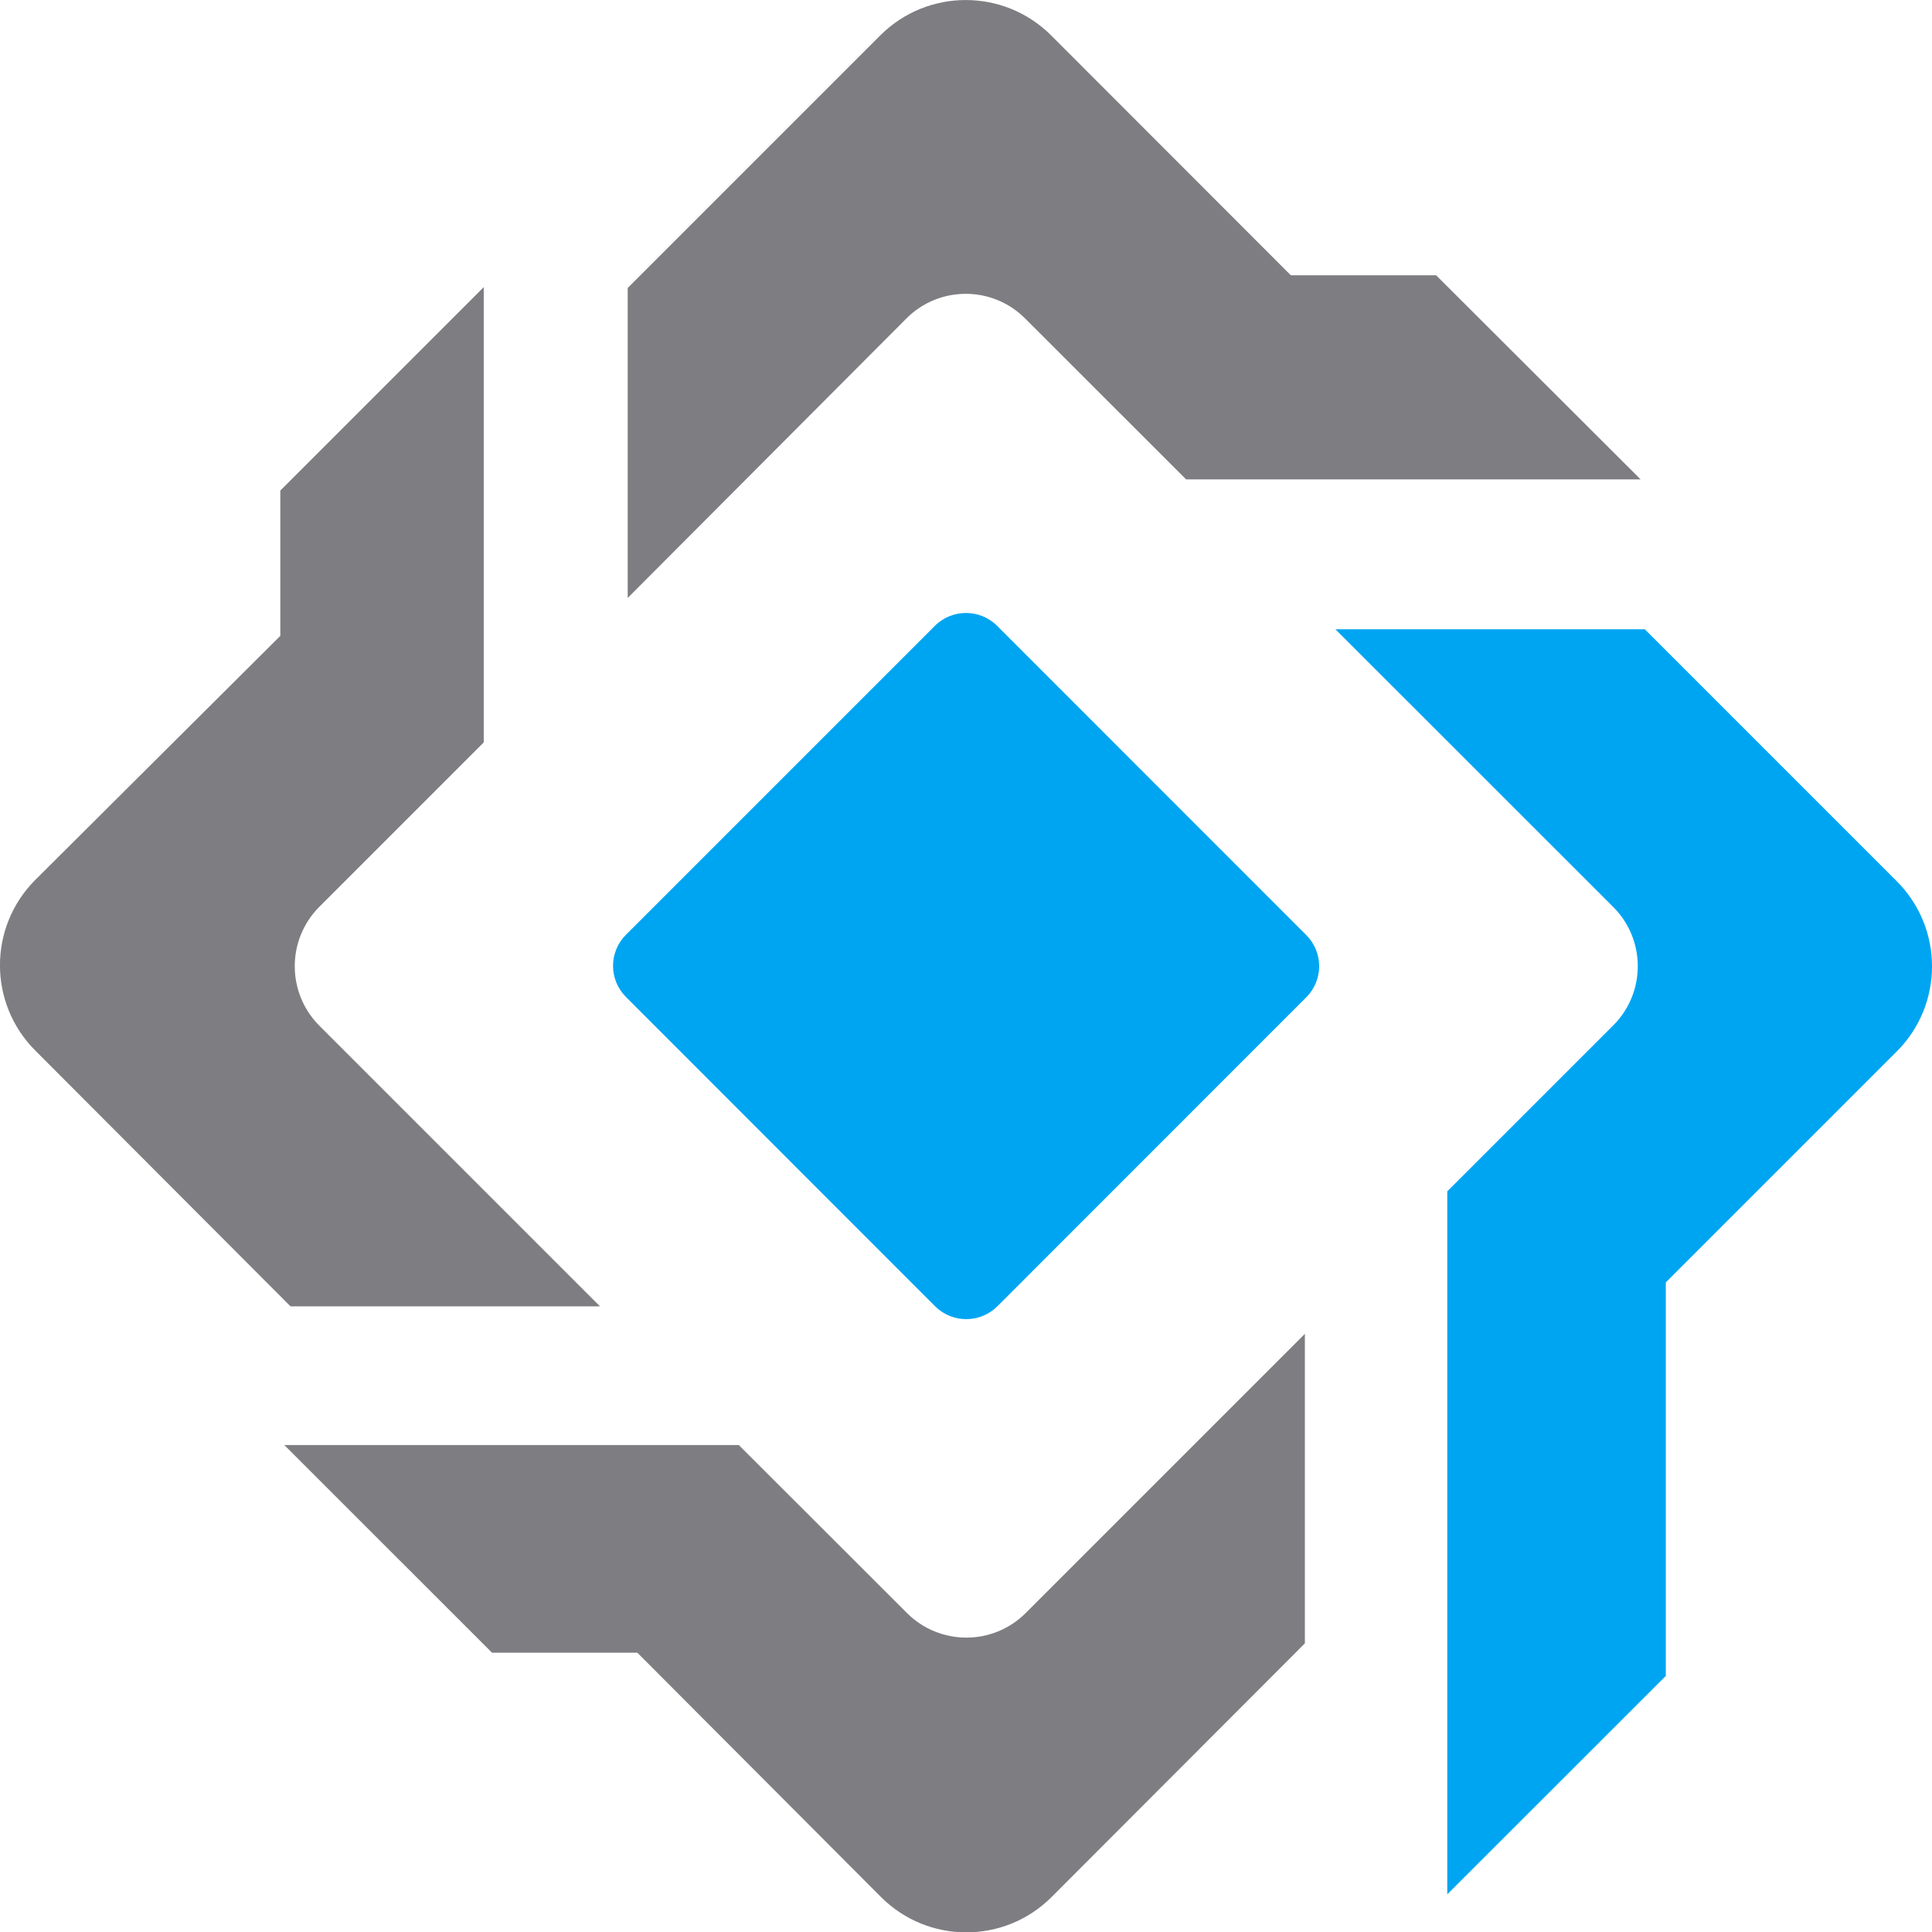
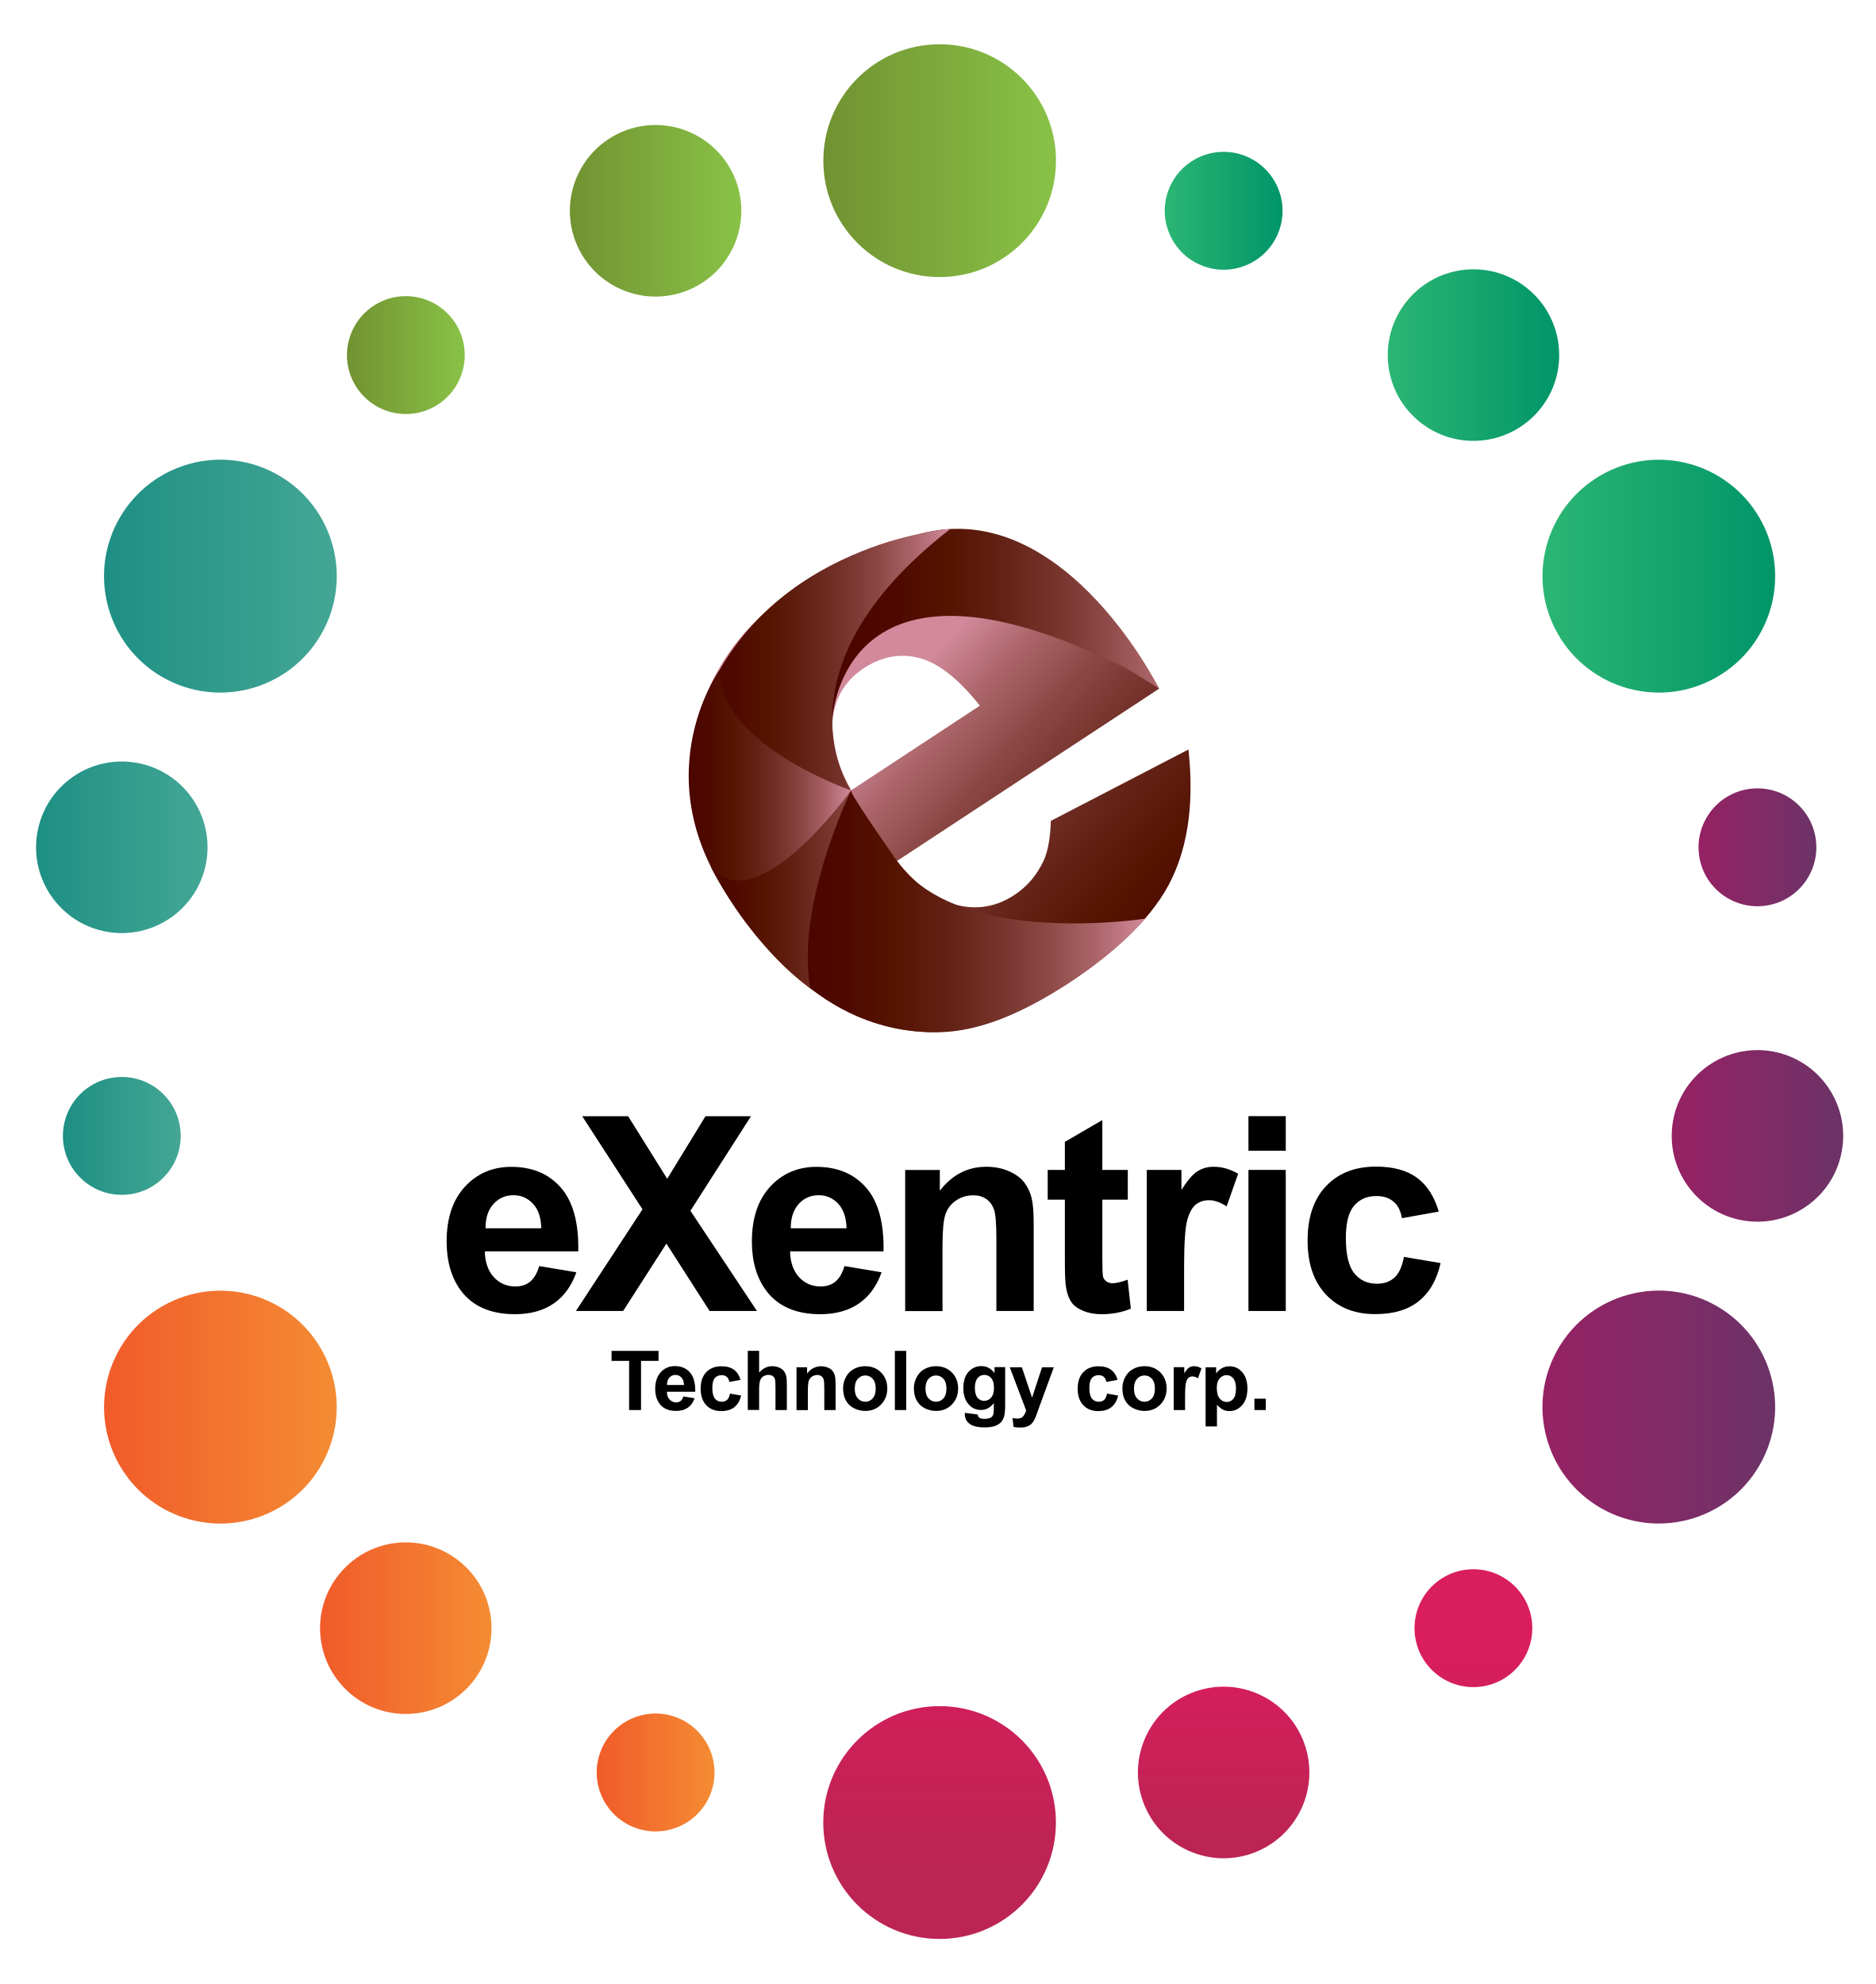
- <svg xmlns="http://www.w3.org/2000/svg" id="Layer_1" data-name="Layer 1" viewBox="0 0 199.45 199.44">
+ <svg xmlns="http://www.w3.org/2000/svg" width="139" height="147" viewBox="0 0 139 147" fill="none">
+   <path d="M39.952 93.807L42.704 94.267C42.352 95.276 41.791 96.047 41.027 96.579C40.263 97.104 39.307 97.373 38.161 97.373C36.347 97.373 34.998 96.782 34.126 95.593C33.44 94.643 33.093 93.443 33.093 91.992C33.093 90.259 33.547 88.904 34.449 87.924C35.356 86.945 36.496 86.455 37.881 86.455C39.433 86.455 40.663 86.968 41.558 87.996C42.459 89.023 42.889 90.594 42.847 92.714H35.923C35.941 93.532 36.168 94.171 36.592 94.631C37.015 95.085 37.547 95.318 38.185 95.318C38.621 95.318 38.985 95.199 39.278 94.966C39.576 94.709 39.803 94.333 39.952 93.807ZM40.107 91.012C40.09 90.212 39.881 89.602 39.487 89.184C39.093 88.766 38.615 88.557 38.048 88.557C37.445 88.557 36.944 88.778 36.556 89.214C36.162 89.656 35.971 90.253 35.977 91.006H40.107V91.012Z" fill="black" />
+   <path d="M42.674 97.134L47.605 89.602L43.14 82.704H46.542L49.437 87.339L52.273 82.704H55.645L51.157 89.71L56.087 97.134H52.577L49.378 92.141L46.172 97.134H42.674Z" fill="black" />
+   <path d="M62.57 93.807L65.322 94.267C64.969 95.276 64.408 96.047 63.644 96.579C62.88 97.104 61.925 97.373 60.779 97.373C58.964 97.373 57.615 96.782 56.744 95.593C56.057 94.643 55.711 93.443 55.711 91.992C55.711 90.259 56.165 88.904 57.066 87.924C57.973 86.945 59.114 86.455 60.498 86.455C62.05 86.455 63.28 86.968 64.175 87.996C65.077 89.023 65.507 90.594 65.465 92.714H58.541C58.558 93.532 58.785 94.171 59.209 94.631C59.633 95.085 60.164 95.318 60.803 95.318C61.239 95.318 61.603 95.199 61.895 94.966C62.194 94.709 62.42 94.333 62.57 93.807ZM62.725 91.012C62.707 90.212 62.498 89.602 62.104 89.184C61.71 88.766 61.233 88.557 60.666 88.557C60.063 88.557 59.561 88.778 59.173 89.214C58.779 89.656 58.588 90.253 58.594 91.006H62.725V91.012Z" fill="black" />
+   <path d="M76.591 97.134H73.828V91.8C73.828 90.671 73.768 89.943 73.649 89.608C73.529 89.28 73.338 89.017 73.076 88.838C72.807 88.653 72.491 88.563 72.115 88.563C71.637 88.563 71.207 88.695 70.825 88.957C70.443 89.22 70.186 89.567 70.043 90.002C69.9 90.439 69.834 91.239 69.834 92.404V97.14H67.07V86.688H69.637V88.223C70.551 87.04 71.697 86.449 73.082 86.449C73.69 86.449 74.251 86.556 74.753 86.777C75.26 86.998 75.642 87.279 75.899 87.619C76.156 87.96 76.341 88.348 76.442 88.778C76.544 89.214 76.591 89.829 76.591 90.642V97.134Z" fill="black" />
+   <path d="M83.564 86.682V88.886H81.677V93.096C81.677 93.951 81.695 94.446 81.731 94.59C81.767 94.733 81.85 94.846 81.976 94.942C82.101 95.032 82.256 95.079 82.441 95.079C82.698 95.079 83.068 94.99 83.552 94.817L83.79 96.961C83.146 97.236 82.418 97.373 81.606 97.373C81.104 97.373 80.656 97.289 80.257 97.122C79.857 96.955 79.564 96.74 79.379 96.471C79.194 96.202 79.063 95.844 78.991 95.39C78.931 95.067 78.902 94.416 78.902 93.443V88.886H77.63V86.682H78.902V84.603L81.677 82.991V86.682H83.564Z" fill="black" />
+   <path d="M87.736 97.134H84.972V86.682H87.539V88.169C87.981 87.464 88.375 87.004 88.727 86.783C89.079 86.562 89.473 86.449 89.921 86.449C90.548 86.449 91.156 86.622 91.741 86.968L90.888 89.381C90.422 89.083 89.987 88.927 89.587 88.927C89.198 88.927 88.87 89.035 88.602 89.25C88.333 89.465 88.124 89.847 87.969 90.409C87.814 90.964 87.736 92.135 87.736 93.915V97.134Z" fill="black" />
+   <path d="M92.505 85.26V82.698H95.269V85.26H92.505ZM92.505 97.134V86.682H95.269V97.134H92.505Z" fill="black" />
+   <path d="M106.605 89.77L103.877 90.259C103.787 89.716 103.578 89.304 103.25 89.029C102.928 88.754 102.504 88.617 101.985 88.617C101.298 88.617 100.749 88.856 100.337 89.328C99.925 89.805 99.722 90.6 99.722 91.717C99.722 92.959 99.931 93.831 100.349 94.345C100.767 94.858 101.322 95.115 102.026 95.115C102.552 95.115 102.982 94.966 103.316 94.667C103.65 94.369 103.889 93.855 104.026 93.126L106.742 93.586C106.462 94.834 105.918 95.772 105.119 96.411C104.319 97.05 103.244 97.367 101.901 97.367C100.373 97.367 99.155 96.883 98.248 95.921C97.341 94.954 96.887 93.622 96.887 91.914C96.887 90.188 97.341 88.844 98.254 87.882C99.167 86.921 100.397 86.437 101.955 86.437C103.226 86.437 104.241 86.712 104.987 87.261C105.739 87.811 106.277 88.647 106.605 89.77Z" fill="black" />
+   <path d="M46.614 104.474V100.831H45.313V100.091H48.793V100.831H47.497V104.474H46.614Z" fill="black" />
+   <path d="M50.631 103.465L51.467 103.602C51.359 103.907 51.192 104.146 50.959 104.301C50.727 104.462 50.434 104.54 50.088 104.54C49.539 104.54 49.127 104.361 48.864 103.997C48.655 103.71 48.548 103.346 48.548 102.904C48.548 102.378 48.685 101.966 48.96 101.667C49.234 101.369 49.581 101.219 50.004 101.219C50.476 101.219 50.852 101.375 51.121 101.685C51.395 101.996 51.527 102.474 51.515 103.119H49.413C49.419 103.369 49.485 103.561 49.616 103.698C49.748 103.835 49.909 103.907 50.1 103.907C50.231 103.907 50.345 103.871 50.434 103.799C50.518 103.74 50.583 103.626 50.631 103.465ZM50.679 102.617C50.673 102.372 50.607 102.187 50.488 102.061C50.368 101.936 50.225 101.87 50.052 101.87C49.867 101.87 49.718 101.936 49.599 102.073C49.479 102.205 49.419 102.39 49.419 102.617H50.679Z" fill="black" />
+   <path d="M54.869 102.241L54.04 102.39C54.01 102.223 53.95 102.097 53.849 102.014C53.747 101.93 53.622 101.888 53.467 101.888C53.258 101.888 53.09 101.96 52.965 102.103C52.84 102.247 52.78 102.491 52.78 102.826C52.78 103.202 52.846 103.471 52.971 103.626C53.096 103.782 53.27 103.859 53.478 103.859C53.64 103.859 53.771 103.811 53.873 103.722C53.974 103.632 54.046 103.477 54.087 103.256L54.911 103.399C54.828 103.776 54.66 104.062 54.416 104.259C54.171 104.45 53.849 104.552 53.437 104.552C52.971 104.552 52.601 104.403 52.327 104.11C52.052 103.817 51.915 103.411 51.915 102.892C51.915 102.366 52.052 101.96 52.332 101.667C52.607 101.375 52.983 101.231 53.455 101.231C53.843 101.231 54.147 101.315 54.374 101.482C54.607 101.643 54.768 101.9 54.869 102.241Z" fill="black" />
+   <path d="M56.248 100.09V101.703C56.517 101.387 56.845 101.225 57.221 101.225C57.412 101.225 57.591 101.261 57.746 101.333C57.902 101.404 58.021 101.494 58.099 101.608C58.176 101.721 58.23 101.84 58.26 101.978C58.29 102.115 58.302 102.324 58.302 102.611V104.474H57.46V102.796C57.46 102.462 57.442 102.253 57.412 102.163C57.382 102.073 57.323 102.002 57.245 101.948C57.167 101.894 57.066 101.87 56.941 101.87C56.803 101.87 56.678 101.906 56.565 101.972C56.457 102.038 56.374 102.139 56.326 102.276C56.278 102.414 56.248 102.617 56.248 102.88V104.468H55.407V100.084H56.248V100.09Z" fill="black" />
+   <path d="M61.919 104.474H61.077V102.856C61.077 102.515 61.059 102.288 61.024 102.193C60.988 102.091 60.928 102.014 60.851 101.96C60.773 101.906 60.672 101.876 60.558 101.876C60.415 101.876 60.283 101.918 60.164 101.996C60.051 102.073 59.967 102.181 59.925 102.312C59.883 102.444 59.86 102.689 59.86 103.041V104.48H59.018V101.303H59.8V101.769C60.075 101.41 60.427 101.231 60.845 101.231C61.03 101.231 61.197 101.267 61.352 101.333C61.507 101.398 61.621 101.482 61.698 101.59C61.776 101.691 61.83 101.811 61.865 101.942C61.895 102.073 61.913 102.264 61.913 102.509V104.474H61.919Z" fill="black" />
+   <path d="M62.468 102.844C62.468 102.563 62.54 102.294 62.677 102.032C62.814 101.769 63.011 101.572 63.262 101.434C63.513 101.297 63.793 101.225 64.104 101.225C64.581 101.225 64.975 101.381 65.286 101.691C65.59 102.002 65.745 102.396 65.745 102.874C65.745 103.352 65.59 103.752 65.28 104.068C64.969 104.385 64.581 104.54 64.11 104.54C63.817 104.54 63.543 104.474 63.28 104.343C63.017 104.212 62.814 104.02 62.677 103.764C62.54 103.519 62.468 103.208 62.468 102.844ZM63.334 102.886C63.334 103.202 63.405 103.441 63.561 103.608C63.71 103.776 63.895 103.859 64.116 103.859C64.337 103.859 64.516 103.776 64.665 103.608C64.814 103.441 64.886 103.196 64.886 102.88C64.886 102.569 64.814 102.33 64.665 102.163C64.516 101.996 64.331 101.912 64.116 101.912C63.895 101.912 63.71 101.996 63.561 102.163C63.405 102.33 63.334 102.575 63.334 102.886Z" fill="black" />
+   <path d="M66.306 104.474V100.09H67.148V104.474H66.306Z" fill="black" />
+   <path d="M67.715 102.844C67.715 102.563 67.787 102.294 67.924 102.032C68.061 101.769 68.258 101.572 68.509 101.434C68.76 101.297 69.04 101.225 69.351 101.225C69.828 101.225 70.222 101.381 70.533 101.691C70.837 102.002 70.992 102.396 70.992 102.874C70.992 103.352 70.837 103.752 70.527 104.068C70.216 104.385 69.828 104.54 69.357 104.54C69.064 104.54 68.79 104.474 68.527 104.343C68.264 104.212 68.061 104.02 67.924 103.764C67.781 103.519 67.715 103.208 67.715 102.844ZM68.575 102.886C68.575 103.202 68.646 103.441 68.802 103.608C68.951 103.776 69.136 103.859 69.357 103.859C69.578 103.859 69.757 103.776 69.906 103.608C70.055 103.441 70.127 103.196 70.127 102.88C70.127 102.569 70.055 102.33 69.906 102.163C69.757 101.996 69.572 101.912 69.357 101.912C69.136 101.912 68.951 101.996 68.802 102.163C68.652 102.33 68.575 102.575 68.575 102.886Z" fill="black" />
+   <path d="M71.482 104.683L72.443 104.803C72.461 104.916 72.497 104.994 72.556 105.036C72.634 105.096 72.759 105.125 72.932 105.125C73.153 105.125 73.314 105.09 73.428 105.024C73.499 104.982 73.559 104.91 73.595 104.809C73.619 104.737 73.637 104.612 73.637 104.421V103.955C73.386 104.295 73.07 104.468 72.688 104.468C72.264 104.468 71.924 104.289 71.673 103.925C71.476 103.638 71.38 103.286 71.38 102.862C71.38 102.33 71.506 101.924 71.762 101.643C72.019 101.363 72.335 101.219 72.717 101.219C73.111 101.219 73.434 101.393 73.69 101.739V101.291H74.478V104.14C74.478 104.516 74.448 104.797 74.389 104.982C74.329 105.167 74.24 105.311 74.126 105.418C74.013 105.526 73.864 105.609 73.678 105.669C73.493 105.729 73.255 105.759 72.974 105.759C72.437 105.759 72.055 105.669 71.828 105.484C71.601 105.299 71.488 105.066 71.488 104.785C71.482 104.761 71.482 104.725 71.482 104.683ZM72.234 102.82C72.234 103.154 72.3 103.405 72.431 103.561C72.562 103.716 72.723 103.794 72.914 103.794C73.117 103.794 73.29 103.716 73.434 103.555C73.577 103.393 73.649 103.154 73.649 102.844C73.649 102.515 73.583 102.27 73.446 102.109C73.308 101.948 73.141 101.87 72.932 101.87C72.729 101.87 72.568 101.948 72.437 102.103C72.3 102.265 72.234 102.503 72.234 102.82Z" fill="black" />
+   <path d="M74.819 101.303H75.714L76.472 103.555L77.212 101.303H78.084L76.962 104.361L76.765 104.916C76.693 105.102 76.621 105.245 76.556 105.34C76.49 105.436 76.412 105.52 76.329 105.579C76.239 105.639 76.138 105.687 76.007 105.723C75.881 105.759 75.738 105.77 75.577 105.77C75.415 105.77 75.254 105.753 75.099 105.723L75.022 105.066C75.153 105.09 75.272 105.108 75.38 105.108C75.577 105.108 75.72 105.048 75.816 104.934C75.911 104.821 75.983 104.672 76.03 104.498L74.819 101.303Z" fill="black" />
+   <path d="M82.805 102.241L81.976 102.39C81.946 102.223 81.886 102.097 81.785 102.014C81.683 101.93 81.558 101.888 81.403 101.888C81.194 101.888 81.027 101.96 80.901 102.103C80.776 102.247 80.716 102.491 80.716 102.826C80.716 103.202 80.782 103.471 80.907 103.626C81.033 103.782 81.206 103.859 81.415 103.859C81.576 103.859 81.707 103.811 81.809 103.722C81.91 103.632 81.982 103.477 82.023 103.256L82.847 103.399C82.764 103.776 82.597 104.062 82.352 104.259C82.107 104.45 81.785 104.552 81.373 104.552C80.907 104.552 80.537 104.403 80.263 104.11C79.988 103.817 79.851 103.411 79.851 102.892C79.851 102.366 79.988 101.96 80.269 101.667C80.543 101.375 80.919 101.231 81.391 101.231C81.779 101.231 82.083 101.315 82.31 101.482C82.543 101.643 82.71 101.9 82.805 102.241Z" fill="black" />
+   <path d="M83.164 102.844C83.164 102.563 83.235 102.294 83.373 102.032C83.51 101.769 83.707 101.572 83.957 101.434C84.208 101.297 84.489 101.225 84.799 101.225C85.277 101.225 85.671 101.381 85.981 101.691C86.285 102.002 86.441 102.396 86.441 102.874C86.441 103.352 86.285 103.752 85.975 104.068C85.665 104.385 85.277 104.54 84.805 104.54C84.513 104.54 84.238 104.474 83.975 104.343C83.713 104.212 83.51 104.02 83.373 103.764C83.229 103.519 83.164 103.208 83.164 102.844ZM84.023 102.886C84.023 103.202 84.095 103.441 84.25 103.608C84.399 103.776 84.584 103.859 84.805 103.859C85.026 103.859 85.205 103.776 85.354 103.608C85.504 103.441 85.575 103.196 85.575 102.88C85.575 102.569 85.504 102.33 85.354 102.163C85.205 101.996 85.02 101.912 84.805 101.912C84.584 101.912 84.399 101.996 84.25 102.163C84.095 102.33 84.023 102.575 84.023 102.886Z" fill="black" />
+   <path d="M87.808 104.474H86.966V101.297H87.748V101.751C87.879 101.536 87.999 101.398 88.106 101.327C88.214 101.261 88.333 101.225 88.47 101.225C88.661 101.225 88.846 101.279 89.025 101.386L88.763 102.121C88.62 102.032 88.488 101.984 88.369 101.984C88.249 101.984 88.154 102.014 88.07 102.079C87.987 102.145 87.921 102.258 87.879 102.432C87.832 102.599 87.808 102.957 87.808 103.495V104.474Z" fill="black" />
+   <path d="M89.33 101.303H90.112V101.769C90.213 101.607 90.351 101.482 90.524 101.381C90.697 101.279 90.888 101.231 91.103 101.231C91.473 101.231 91.783 101.375 92.04 101.667C92.297 101.954 92.428 102.36 92.428 102.874C92.428 103.405 92.297 103.817 92.04 104.11C91.783 104.403 91.467 104.552 91.097 104.552C90.924 104.552 90.763 104.516 90.619 104.445C90.476 104.373 90.327 104.253 90.171 104.086V105.687H89.33V101.303ZM90.16 102.832C90.16 103.19 90.231 103.453 90.374 103.62C90.518 103.793 90.691 103.877 90.894 103.877C91.091 103.877 91.252 103.799 91.383 103.644C91.515 103.489 91.58 103.232 91.58 102.874C91.58 102.539 91.515 102.294 91.383 102.133C91.252 101.972 91.085 101.888 90.888 101.888C90.685 101.888 90.512 101.966 90.374 102.127C90.225 102.288 90.16 102.521 90.16 102.832Z" fill="black" />
+   <path d="M92.947 104.474V103.632H93.789V104.474H92.947Z" fill="black" />
+   <path d="M85.886 51.025L66.462 63.794C67.787 65.431 69.058 66.452 70.288 66.87C72.031 67.486 73.661 67.3 75.165 66.309C76.12 65.682 76.848 64.816 77.35 63.723C77.654 63.036 77.821 62.068 77.863 60.82L88.058 55.534C88.476 59.351 88.058 62.552 86.805 65.15C85.557 67.742 83.002 70.311 79.146 72.849C75.797 75.047 72.813 76.248 70.198 76.451C67.578 76.654 64.88 76.014 62.104 74.533C59.322 73.052 56.911 70.753 54.857 67.629C51.938 63.185 50.846 58.759 51.574 54.346C52.303 49.938 54.893 46.264 59.352 43.332C62.97 40.955 66.229 39.689 69.136 39.545C72.037 39.396 74.807 40.136 77.433 41.749C80.066 43.368 82.609 46.05 85.068 49.794L85.886 51.025ZM72.604 52.285C71.034 50.302 69.536 49.131 68.121 48.755C66.706 48.385 65.333 48.636 63.996 49.514C62.456 50.529 61.68 52.022 61.662 53.999C61.639 55.242 62.104 56.764 63.059 58.562L72.604 52.285Z" fill="url(#paint0_linear_17_14616)" />
+   <path d="M61.662 53.438C61.662 53.438 62.11 39.008 83.193 49.388C83.898 49.735 85.886 51.025 85.886 51.025C85.886 51.025 78.305 35.759 67.13 39.892C55.962 44.019 61.662 53.438 61.662 53.438Z" fill="url(#paint1_linear_17_14616)" />
+   <path d="M63.059 58.562C63.059 58.562 56.911 49.657 70.425 39.181C70.425 39.181 56.988 40.19 52.177 51.974L56.779 56.812L63.059 58.562Z" fill="url(#paint2_linear_17_14616)" />
+   <path d="M63.059 58.562C63.059 58.562 53.305 55.212 53.305 49.657C53.305 49.657 47.264 58.049 54.869 67.629L58.922 72.323L63.059 58.562Z" fill="url(#paint3_linear_17_14616)" />
+   <path d="M63.059 58.562C63.059 58.562 55.962 68.465 52.637 64.147C52.637 64.147 57.908 75.441 67.823 76.403L63.059 58.562Z" fill="url(#paint4_linear_17_14616)" />
+   <path d="M84.847 68.065C84.847 68.065 70.951 70.245 66.462 63.794C62.54 58.162 63.059 58.562 63.059 58.562C63.059 58.562 58.946 67.032 60.027 73.16C60.027 73.16 66.169 78.852 74.634 75.304C77.517 74.091 82 71.356 84.847 68.065Z" fill="url(#paint5_linear_17_14616)" />
+   <path d="M78.245 11.904C78.245 7.137 74.383 3.279 69.625 3.279C64.862 3.279 61.006 7.137 61.006 11.904C61.006 16.67 64.862 20.528 69.625 20.528C74.383 20.528 78.245 16.67 78.245 11.904Z" fill="url(#paint6_linear_17_14616)" />
+   <path d="M54.547 13.444C53.347 10.148 49.7 8.445 46.405 9.646C43.11 10.846 41.409 14.496 42.608 17.793C43.808 21.09 47.456 22.792 50.751 21.591C54.046 20.391 55.747 16.741 54.547 13.444Z" fill="url(#paint7_linear_17_14616)" />
+   <path d="M33.416 23.503C31.864 21.657 29.112 21.412 27.268 22.965C25.423 24.518 25.178 27.271 26.73 29.117C28.282 30.962 31.034 31.207 32.879 29.654C34.723 28.102 34.962 25.348 33.416 23.503Z" fill="url(#paint8_linear_17_14616)" />
+   <path d="M20.642 35.215C16.517 32.832 11.246 34.247 8.864 38.375C6.483 42.502 7.897 47.776 12.016 50.159C16.141 52.542 21.412 51.126 23.793 47.005C26.181 42.872 24.766 37.598 20.642 35.215Z" fill="url(#paint9_linear_17_14616)" />
+   <path d="M10.13 56.52C6.674 55.91 3.379 58.216 2.77 61.674C2.161 65.132 4.465 68.429 7.921 69.038C11.377 69.648 14.672 67.336 15.281 63.884C15.89 60.426 13.586 57.129 10.13 56.52Z" fill="url(#paint10_linear_17_14616)" />
+   <path d="M8.267 79.861C5.892 80.279 4.31 82.543 4.728 84.92C5.146 87.297 7.408 88.88 9.784 88.462C12.159 88.043 13.741 85.78 13.323 83.403C12.905 81.032 10.643 79.443 8.267 79.861Z" fill="url(#paint11_linear_17_14616)" />
+   <path d="M12.022 96.787C7.897 99.171 6.489 104.445 8.864 108.572C11.246 112.699 16.517 114.108 20.642 111.731C24.766 109.348 26.175 104.074 23.793 99.947C21.418 95.82 16.147 94.404 12.022 96.787Z" fill="url(#paint12_linear_17_14616)" />
+   <path d="M25.202 116.551C22.946 119.239 23.298 123.247 25.984 125.504C28.67 127.762 32.682 127.41 34.932 124.722C37.188 122.034 36.836 118.02 34.15 115.769C31.464 113.511 27.459 113.857 25.202 116.551Z" fill="url(#paint13_linear_17_14616)" />
+   <path d="M44.477 129.834C43.653 132.098 44.823 134.607 47.086 135.431C49.348 136.255 51.855 135.09 52.679 132.821C53.502 130.557 52.332 128.049 50.07 127.224C47.808 126.4 45.301 127.565 44.477 129.834Z" fill="url(#paint14_linear_17_14616)" />
+   <path d="M61 135.037C61 139.803 64.862 143.661 69.619 143.661C74.383 143.661 78.239 139.803 78.239 135.037C78.239 130.27 74.383 126.412 69.619 126.412C64.862 126.412 61 130.276 61 135.037Z" fill="url(#paint15_linear_17_14616)" />
+   <path d="M84.698 133.502C85.897 136.799 89.545 138.501 92.84 137.3C96.135 136.1 97.836 132.45 96.636 129.154C95.436 125.857 91.789 124.154 88.494 125.355C85.199 126.555 83.498 130.199 84.698 133.502Z" fill="url(#paint16_linear_17_14616)" />
+   <path d="M105.829 123.444C107.381 125.289 110.133 125.534 111.977 123.981C113.822 122.428 114.066 119.675 112.514 117.829C110.968 115.984 108.217 115.739 106.366 117.292C104.522 118.839 104.283 121.592 105.829 123.444Z" fill="url(#paint17_linear_17_14616)" />
+   <path d="M118.597 111.725C122.722 114.108 127.993 112.693 130.374 108.566C132.756 104.439 131.341 99.165 127.223 96.782C123.098 94.398 117.827 95.814 115.445 99.935C113.064 104.068 114.478 109.342 118.597 111.725Z" fill="url(#paint18_linear_17_14616)" />
+   <path d="M129.115 90.421C132.571 91.03 135.866 88.724 136.475 85.266C137.084 81.808 134.78 78.511 131.324 77.902C127.867 77.293 124.572 79.604 123.963 83.056C123.355 86.514 125.659 89.811 129.115 90.421Z" fill="url(#paint19_linear_17_14616)" />
+   <path d="M130.977 67.079C133.353 66.661 134.935 64.398 134.517 62.02C134.099 59.643 131.837 58.061 129.461 58.479C127.091 58.897 125.504 61.16 125.921 63.538C126.339 65.915 128.602 67.497 130.977 67.079Z" fill="url(#paint20_linear_17_14616)" />
+   <path d="M127.223 50.159C131.347 47.776 132.756 42.502 130.374 38.375C127.993 34.247 122.722 32.838 118.603 35.221C114.478 37.604 113.07 42.878 115.445 46.999C117.827 51.126 123.098 52.542 127.223 50.159Z" fill="url(#paint21_linear_17_14616)" />
+   <path d="M114.043 30.395C116.299 27.707 115.947 23.7 113.261 21.442C110.574 19.184 106.563 19.537 104.313 22.224C102.056 24.912 102.408 28.926 105.095 31.177C107.781 33.435 111.786 33.083 114.043 30.395Z" fill="url(#paint22_linear_17_14616)" />
+   <path d="M94.768 17.112C95.592 14.848 94.422 12.339 92.159 11.515C89.897 10.691 87.39 11.856 86.566 14.125C85.742 16.389 86.912 18.898 89.175 19.722C91.437 20.546 93.944 19.375 94.768 17.112Z" fill="url(#paint23_linear_17_14616)" />
  <defs>
-     <clipPath id="clip-path" transform="translate(-3.29 -4.14)">
-       <rect x="-716.46" y="-649.49" width="2104.27" height="1486.98" style="fill:none" />
-     </clipPath>
+     <linearGradient id="paint0_linear_17_14616" x1="86.657" y1="73.898" x2="64.544" y2="53.497" gradientUnits="userSpaceOnUse">
+       <stop stop-color="#4B0600" />
+       <stop offset="0.122" stop-color="#4E0A00" />
+       <stop offset="0.258" stop-color="#551401" />
+       <stop offset="0.402" stop-color="#612013" />
+       <stop offset="0.55" stop-color="#733129" />
+       <stop offset="0.702" stop-color="#8B4744" />
+       <stop offset="0.854" stop-color="#AB6569" />
+       <stop offset="1" stop-color="#D1899B" />
+     </linearGradient>
+     <linearGradient id="paint1_linear_17_14616" x1="63.562" y1="46.308" x2="89.24" y2="46.308" gradientUnits="userSpaceOnUse">
+       <stop stop-color="#4B0600" />
+       <stop offset="0.122" stop-color="#4E0A00" />
+       <stop offset="0.258" stop-color="#551401" />
+       <stop offset="0.402" stop-color="#612013" />
+       <stop offset="0.55" stop-color="#733129" />
+       <stop offset="0.702" stop-color="#8B4744" />
+       <stop offset="0.854" stop-color="#AB6569" />
+       <stop offset="1" stop-color="#D1899B" />
+     </linearGradient>
+     <linearGradient id="paint2_linear_17_14616" x1="52.176" y1="48.87" x2="70.425" y2="48.87" gradientUnits="userSpaceOnUse">
+       <stop stop-color="#4B0600" />
+       <stop offset="0.122" stop-color="#4E0A00" />
+       <stop offset="0.258" stop-color="#551401" />
+       <stop offset="0.402" stop-color="#612013" />
+       <stop offset="0.55" stop-color="#733129" />
+       <stop offset="0.702" stop-color="#8B4744" />
+       <stop offset="0.854" stop-color="#AB6569" />
+       <stop offset="1" stop-color="#D1899B" />
+     </linearGradient>
+     <linearGradient id="paint3_linear_17_14616" x1="51.028" y1="60.989" x2="63.059" y2="60.989" gradientUnits="userSpaceOnUse">
+       <stop stop-color="#4B0600" />
+       <stop offset="0.122" stop-color="#4E0A00" />
+       <stop offset="0.258" stop-color="#551401" />
+       <stop offset="0.402" stop-color="#612013" />
+       <stop offset="0.55" stop-color="#733129" />
+       <stop offset="0.702" stop-color="#8B4744" />
+       <stop offset="0.854" stop-color="#AB6569" />
+       <stop offset="1" stop-color="#D1899B" />
+     </linearGradient>
+     <linearGradient id="paint4_linear_17_14616" x1="52.638" y1="67.482" x2="67.825" y2="67.482" gradientUnits="userSpaceOnUse">
+       <stop stop-color="#4B0600" />
+       <stop offset="0.122" stop-color="#4E0A00" />
+       <stop offset="0.258" stop-color="#551401" />
+       <stop offset="0.402" stop-color="#612013" />
+       <stop offset="0.55" stop-color="#733129" />
+       <stop offset="0.702" stop-color="#8B4744" />
+       <stop offset="0.854" stop-color="#AB6569" />
+       <stop offset="1" stop-color="#D1899B" />
+     </linearGradient>
+     <linearGradient id="paint5_linear_17_14616" x1="59.844" y1="67.51" x2="84.848" y2="67.51" gradientUnits="userSpaceOnUse">
+       <stop stop-color="#4B0600" />
+       <stop offset="0.122" stop-color="#4E0A00" />
+       <stop offset="0.258" stop-color="#551401" />
+       <stop offset="0.402" stop-color="#612013" />
+       <stop offset="0.55" stop-color="#733129" />
+       <stop offset="0.702" stop-color="#8B4744" />
+       <stop offset="0.854" stop-color="#AB6569" />
+       <stop offset="1" stop-color="#D1899B" />
+     </linearGradient>
+     <linearGradient id="paint6_linear_17_14616" x1="61.003" y1="11.904" x2="78.243" y2="11.904" gradientUnits="userSpaceOnUse">
+       <stop stop-color="#719231" />
+       <stop offset="1" stop-color="#89C247" />
+     </linearGradient>
+     <linearGradient id="paint7_linear_17_14616" x1="42.222" y1="15.616" x2="54.933" y2="15.616" gradientUnits="userSpaceOnUse">
+       <stop stop-color="#719231" />
+       <stop offset="1" stop-color="#89C247" />
+     </linearGradient>
+     <linearGradient id="paint8_linear_17_14616" x1="25.707" y1="26.307" x2="34.434" y2="26.307" gradientUnits="userSpaceOnUse">
+       <stop stop-color="#719231" />
+       <stop offset="1" stop-color="#89C247" />
+     </linearGradient>
+     <linearGradient id="paint9_linear_17_14616" x1="7.713" y1="42.687" x2="24.955" y2="42.687" gradientUnits="userSpaceOnUse">
+       <stop stop-color="#1E8F84" />
+       <stop offset="0.966" stop-color="#43A695" />
+       <stop offset="1" stop-color="#44A695" />
+     </linearGradient>
+     <linearGradient id="paint10_linear_17_14616" x1="2.671" y1="62.78" x2="15.379" y2="62.78" gradientUnits="userSpaceOnUse">
+       <stop stop-color="#1E8F84" />
+       <stop offset="0.966" stop-color="#43A695" />
+       <stop offset="1" stop-color="#44A695" />
+     </linearGradient>
+     <linearGradient id="paint11_linear_17_14616" x1="4.661" y1="84.162" x2="13.389" y2="84.162" gradientUnits="userSpaceOnUse">
+       <stop stop-color="#1E8F84" />
+       <stop offset="0.966" stop-color="#43A695" />
+       <stop offset="1" stop-color="#44A695" />
+     </linearGradient>
+     <linearGradient id="paint12_linear_17_14616" x1="7.713" y1="104.255" x2="24.955" y2="104.255" gradientUnits="userSpaceOnUse">
+       <stop stop-color="#F15B2A" />
+       <stop offset="1" stop-color="#F48C33" />
+     </linearGradient>
+     <linearGradient id="paint13_linear_17_14616" x1="23.716" y1="120.634" x2="36.423" y2="120.634" gradientUnits="userSpaceOnUse">
+       <stop stop-color="#F15B2A" />
+       <stop offset="1" stop-color="#F48C33" />
+     </linearGradient>
+     <linearGradient id="paint14_linear_17_14616" x1="44.212" y1="131.326" x2="52.941" y2="131.326" gradientUnits="userSpaceOnUse">
+       <stop stop-color="#F15B2A" />
+       <stop offset="1" stop-color="#F48C33" />
+     </linearGradient>
+     <linearGradient id="paint15_linear_17_14616" x1="69.622" y1="120.464" x2="69.622" y2="139.103" gradientUnits="userSpaceOnUse">
+       <stop stop-color="#D91D5D" />
+       <stop offset="1" stop-color="#BB2453" />
+     </linearGradient>
+     <linearGradient id="paint16_linear_17_14616" x1="90.667" y1="122.632" x2="90.667" y2="136.502" gradientUnits="userSpaceOnUse">
+       <stop stop-color="#D91D5D" />
+       <stop offset="1" stop-color="#BB2453" />
+     </linearGradient>
+     <linearGradient id="paint17_linear_17_14616" x1="109.174" y1="122.632" x2="109.174" y2="136.502" gradientUnits="userSpaceOnUse">
+       <stop stop-color="#D91D5D" />
+       <stop offset="1" stop-color="#BB2453" />
+     </linearGradient>
+     <linearGradient id="paint18_linear_17_14616" x1="114.289" y1="104.256" x2="131.532" y2="104.256" gradientUnits="userSpaceOnUse">
+       <stop stop-color="#962164" />
+       <stop offset="1" stop-color="#6C3367" />
+     </linearGradient>
+     <linearGradient id="paint19_linear_17_14616" x1="123.866" y1="84.163" x2="136.573" y2="84.163" gradientUnits="userSpaceOnUse">
+       <stop stop-color="#962164" />
+       <stop offset="1" stop-color="#6C3367" />
+     </linearGradient>
+     <linearGradient id="paint20_linear_17_14616" x1="125.855" y1="62.781" x2="134.584" y2="62.781" gradientUnits="userSpaceOnUse">
+       <stop stop-color="#962164" />
+       <stop offset="1" stop-color="#6C3367" />
+     </linearGradient>
+     <linearGradient id="paint21_linear_17_14616" x1="114.29" y1="42.688" x2="131.532" y2="42.688" gradientUnits="userSpaceOnUse">
+       <stop stop-color="#2CB674" />
+       <stop offset="1" stop-color="#009568" />
+     </linearGradient>
+     <linearGradient id="paint22_linear_17_14616" x1="102.822" y1="26.309" x2="115.528" y2="26.309" gradientUnits="userSpaceOnUse">
+       <stop stop-color="#2CB674" />
+       <stop offset="1" stop-color="#009568" />
+     </linearGradient>
+     <linearGradient id="paint23_linear_17_14616" x1="86.303" y1="15.617" x2="95.033" y2="15.617" gradientUnits="userSpaceOnUse">
+       <stop stop-color="#2CB674" />
+       <stop offset="1" stop-color="#009568" />
+     </linearGradient>
  </defs>
-   <g style="clip-path:url(#clip-path)">
-     <g id="Page_2" data-name="Page 2">
-       <path id="Path_11" data-name="Path 11" d="M96.88,37a8.65,8.65,0,0,1,12.22,0l16.64,16.63h46.92L151.55,32.56h-15L111.77,7.76a12.48,12.48,0,0,0-17.57,0L68.09,33.87v32Z" transform="translate(-3.29 -4.14)" style="fill:#7e7d81" />
-       <path id="Path_12" data-name="Path 12" d="M173.09,69.1H141.15l28.69,28.68a8.64,8.64,0,0,1,0,12.21L152.7,127.13V199.7l22.56-22.55V136.53l23.85-23.85a12.43,12.43,0,0,0,0-17.56Z" transform="translate(-3.29 -4.14)" style="fill:#00a5f2" />
-       <path id="Path_13" data-name="Path 13" d="M138,141.84l-28.84,28.84a8.67,8.67,0,0,1-12.22,0L79.56,153.32H32.64l21.45,21.44h15L94.26,200a12.45,12.45,0,0,0,17.57,0L138,173.79ZM65.23,139l-29-29a8.69,8.69,0,0,1,0-12.22l17-17v-47l-21,21v15L6.91,95a12.46,12.46,0,0,0,0,17.57L33.28,139Z" transform="translate(-3.29 -4.14)" style="fill:#7e7d81" />
-       <path id="Path_14" data-name="Path 14" d="M67.91,107.06,99.83,139a4.56,4.56,0,0,0,6.42,0l31.89-31.9a4.54,4.54,0,0,0,0-6.43L106.22,68.74a4.55,4.55,0,0,0-6.41,0l-31.9,31.9A4.53,4.53,0,0,0,67.91,107.06Z" transform="translate(-3.29 -4.14)" style="fill:#00a5f2" />
-     </g>
-   </g>
</svg>
